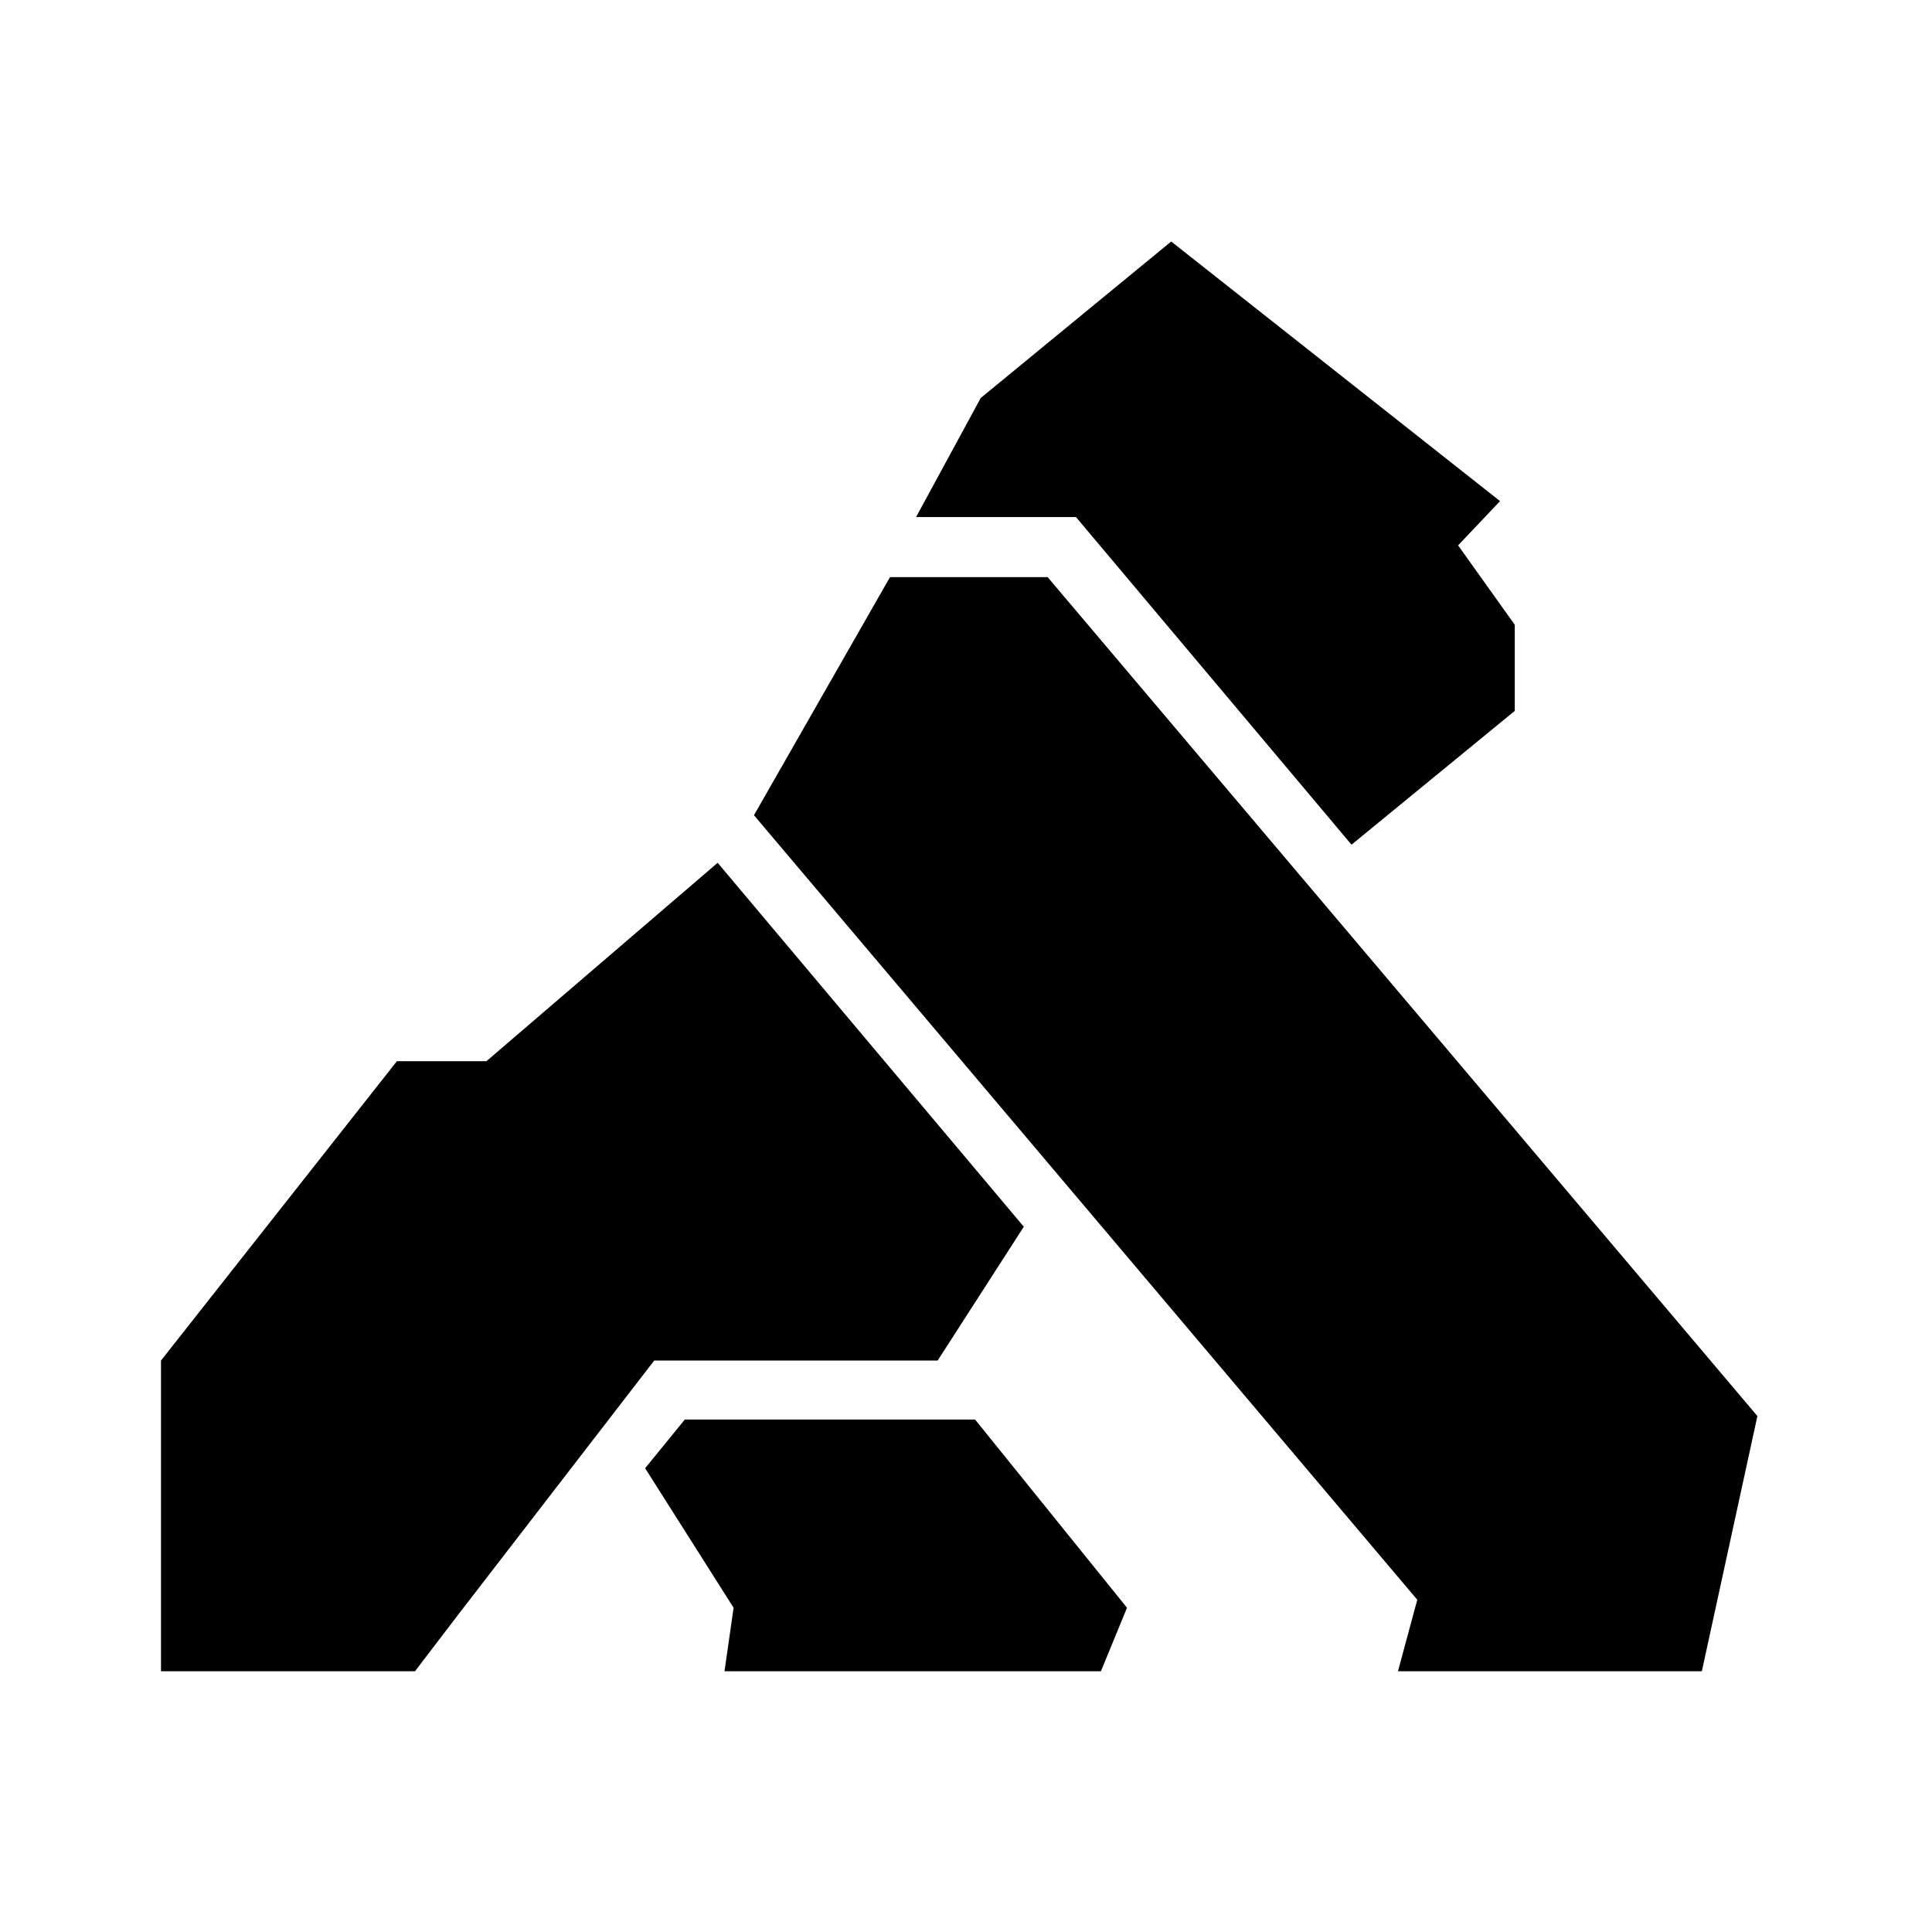
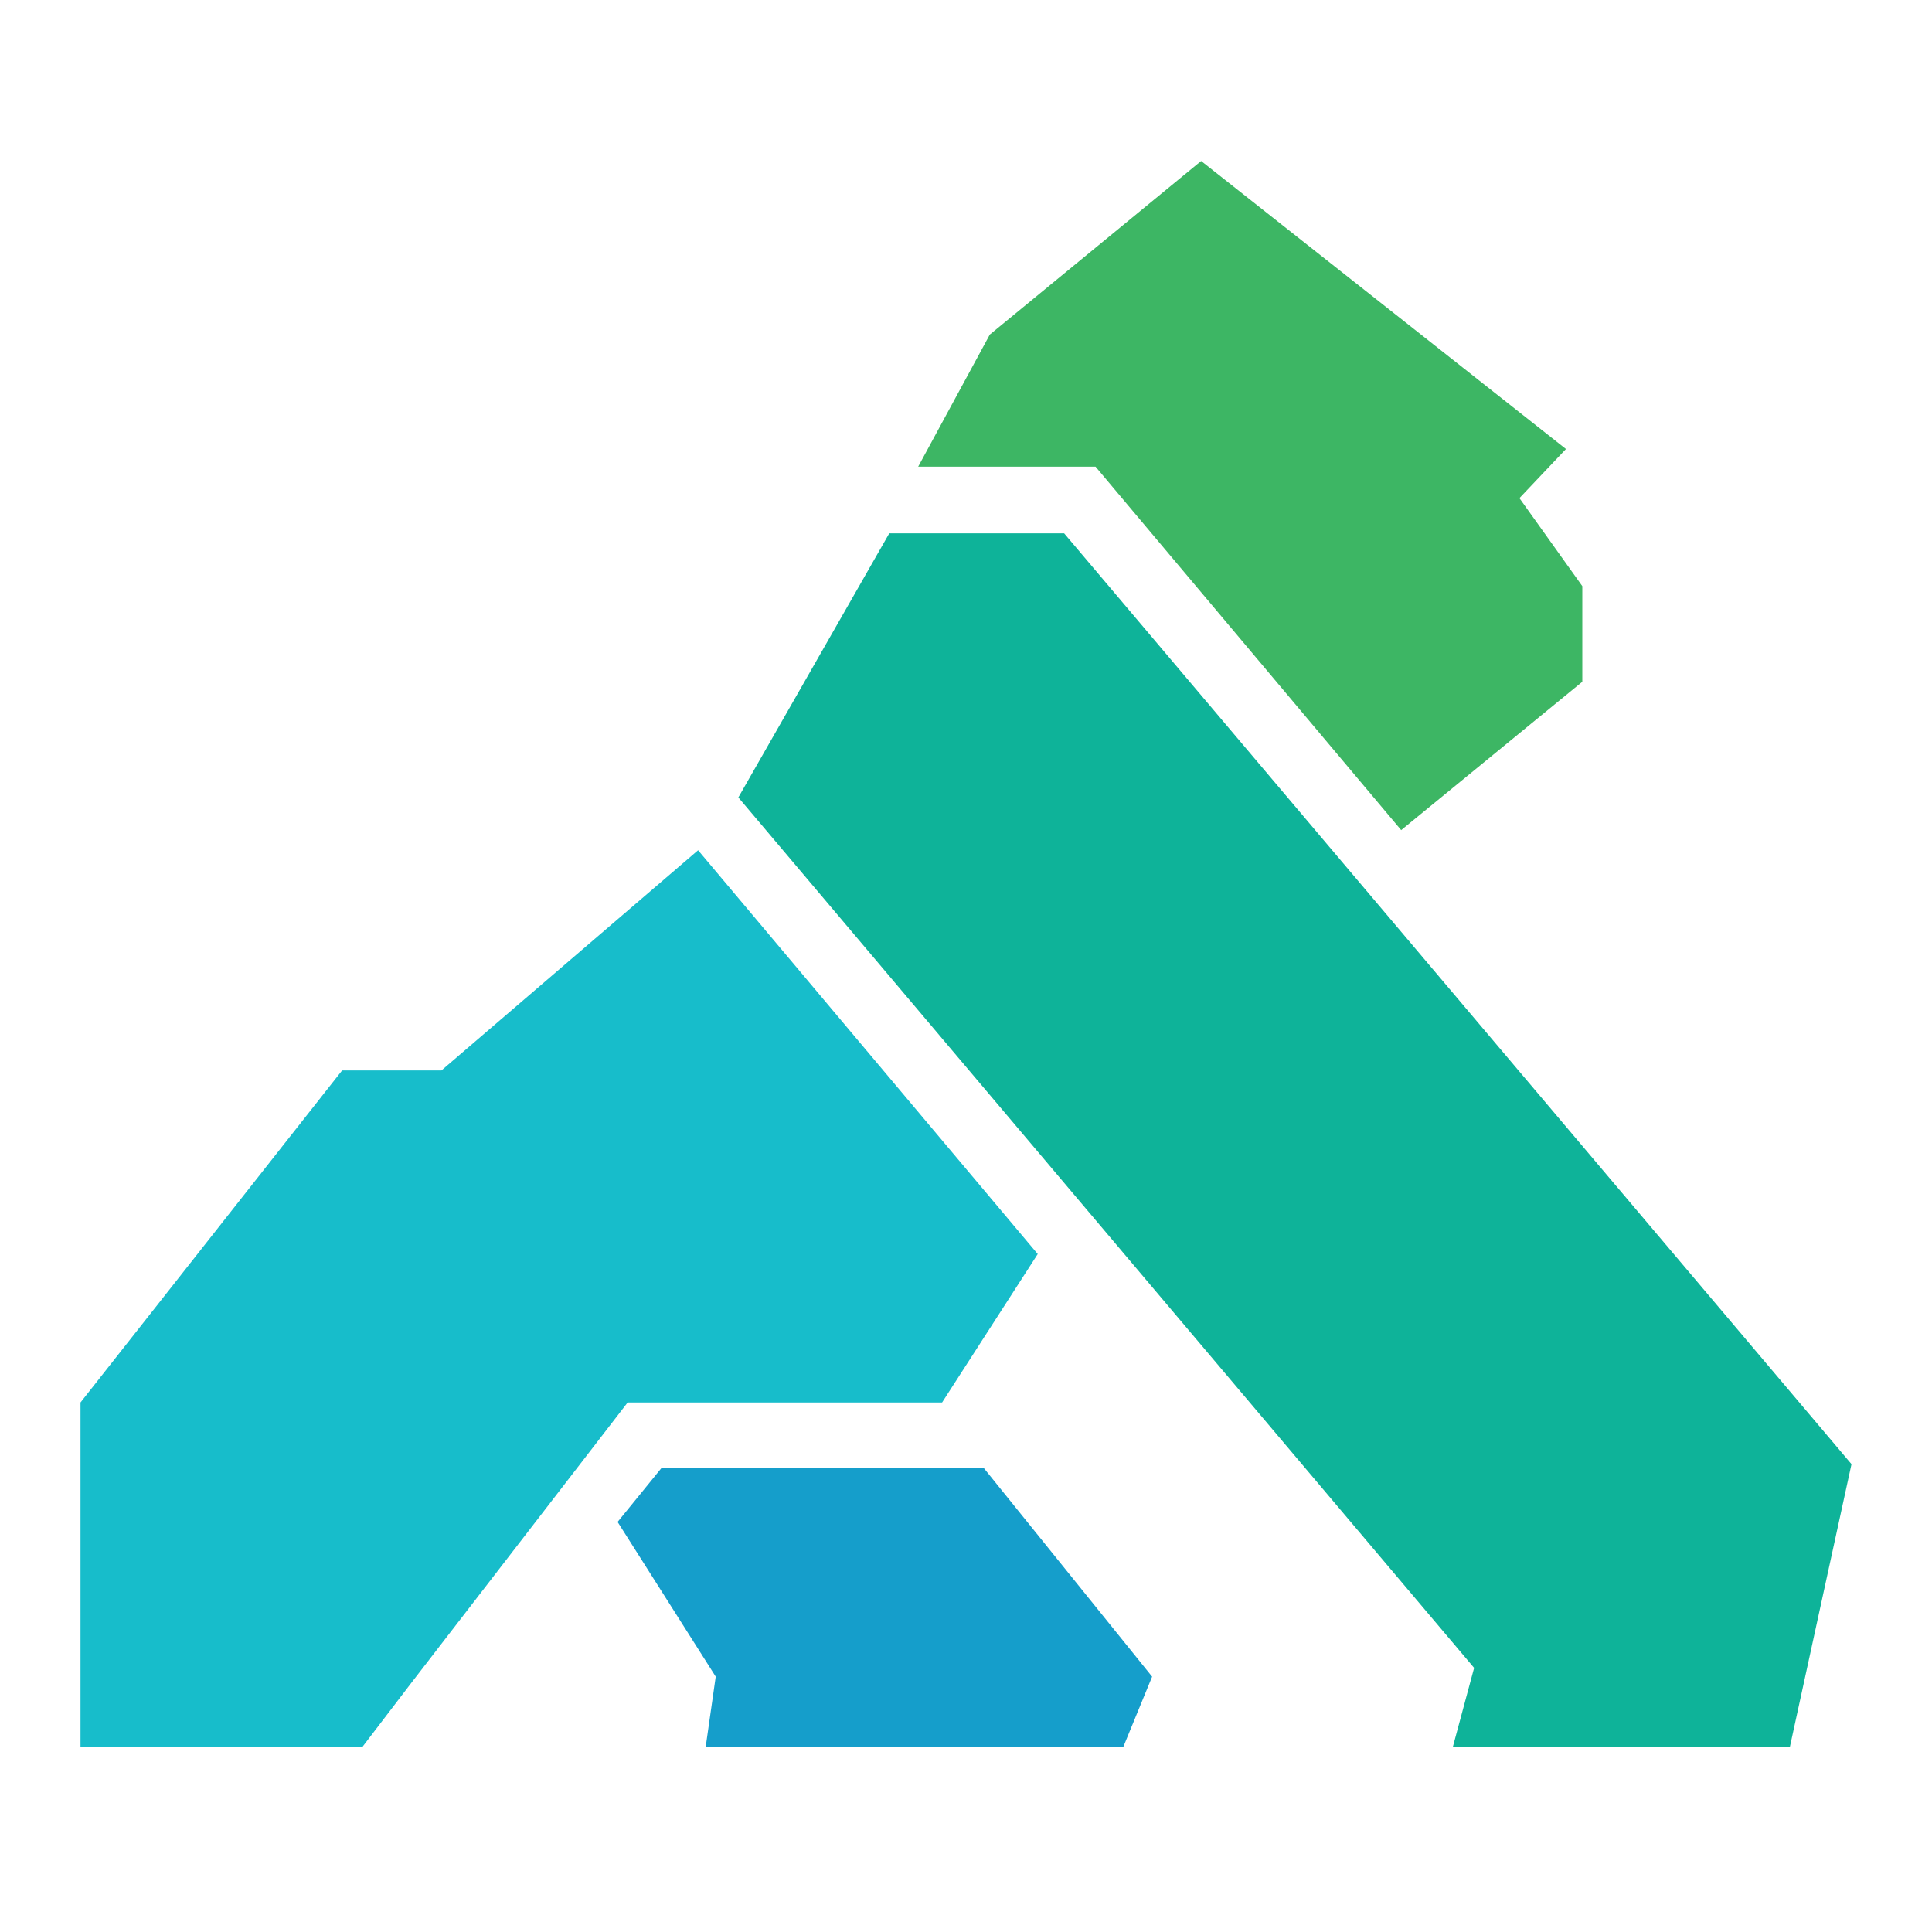
<svg xmlns="http://www.w3.org/2000/svg" width="24" height="24" viewBox="0 0 24 24" fill="none">
-   <path d="M11.38 6.423L12.183 4.944L14.549 3L18.634 6.225L18.113 6.775L18.817 7.761V8.831L16.789 10.493L13.366 6.423H11.38Z" fill="currentColor" />
-   <path d="M11.056 7.169L9.366 10.127L17.606 19.873L17.366 20.761H21.141L21.831 17.591L13.014 7.169H11.056Z" fill="currentColor" />
-   <path d="M8.507 17.634L8.014 18.239L9.113 19.972L9 20.761H13.676L14 19.972L12.113 17.634H8.507Z" fill="currentColor" />
-   <path d="M6.042 13.183H4.93L2 16.901V20.761H5.155L5.704 20.042L8.127 16.901H11.648L12.718 15.239L8.915 10.718L6.042 13.183Z" fill="currentColor" />
+   <path fill-rule="evenodd" clip-rule="evenodd" d="M7.672 18.906L8.219 18.234H12.219L14.312 20.828L13.953 21.703H8.766L8.891 20.828L7.672 18.906Z" fill="#159ECB" />
+   <path fill-rule="evenodd" clip-rule="evenodd" d="M9.172 9.906L11.047 6.625H13.219L23 18.188L22.234 21.703H18.047L18.312 20.719L9.172 9.906Z" fill="#0EB399" />
+   <path fill-rule="evenodd" clip-rule="evenodd" d="M11.406 5.797L12.296 4.156L14.921 2L19.453 5.578L18.875 6.188L19.656 7.281V8.469L17.406 10.312L13.609 5.797H11.406Z" fill="#3DB664" />
+   <path fill-rule="evenodd" clip-rule="evenodd" d="M4.25 13.297H5.484L8.672 10.562L12.891 15.578L11.703 17.422H7.797L5.109 20.906L4.5 21.703H1V17.422L4.25 13.297Z" fill="#17BDCB" />
</svg>
